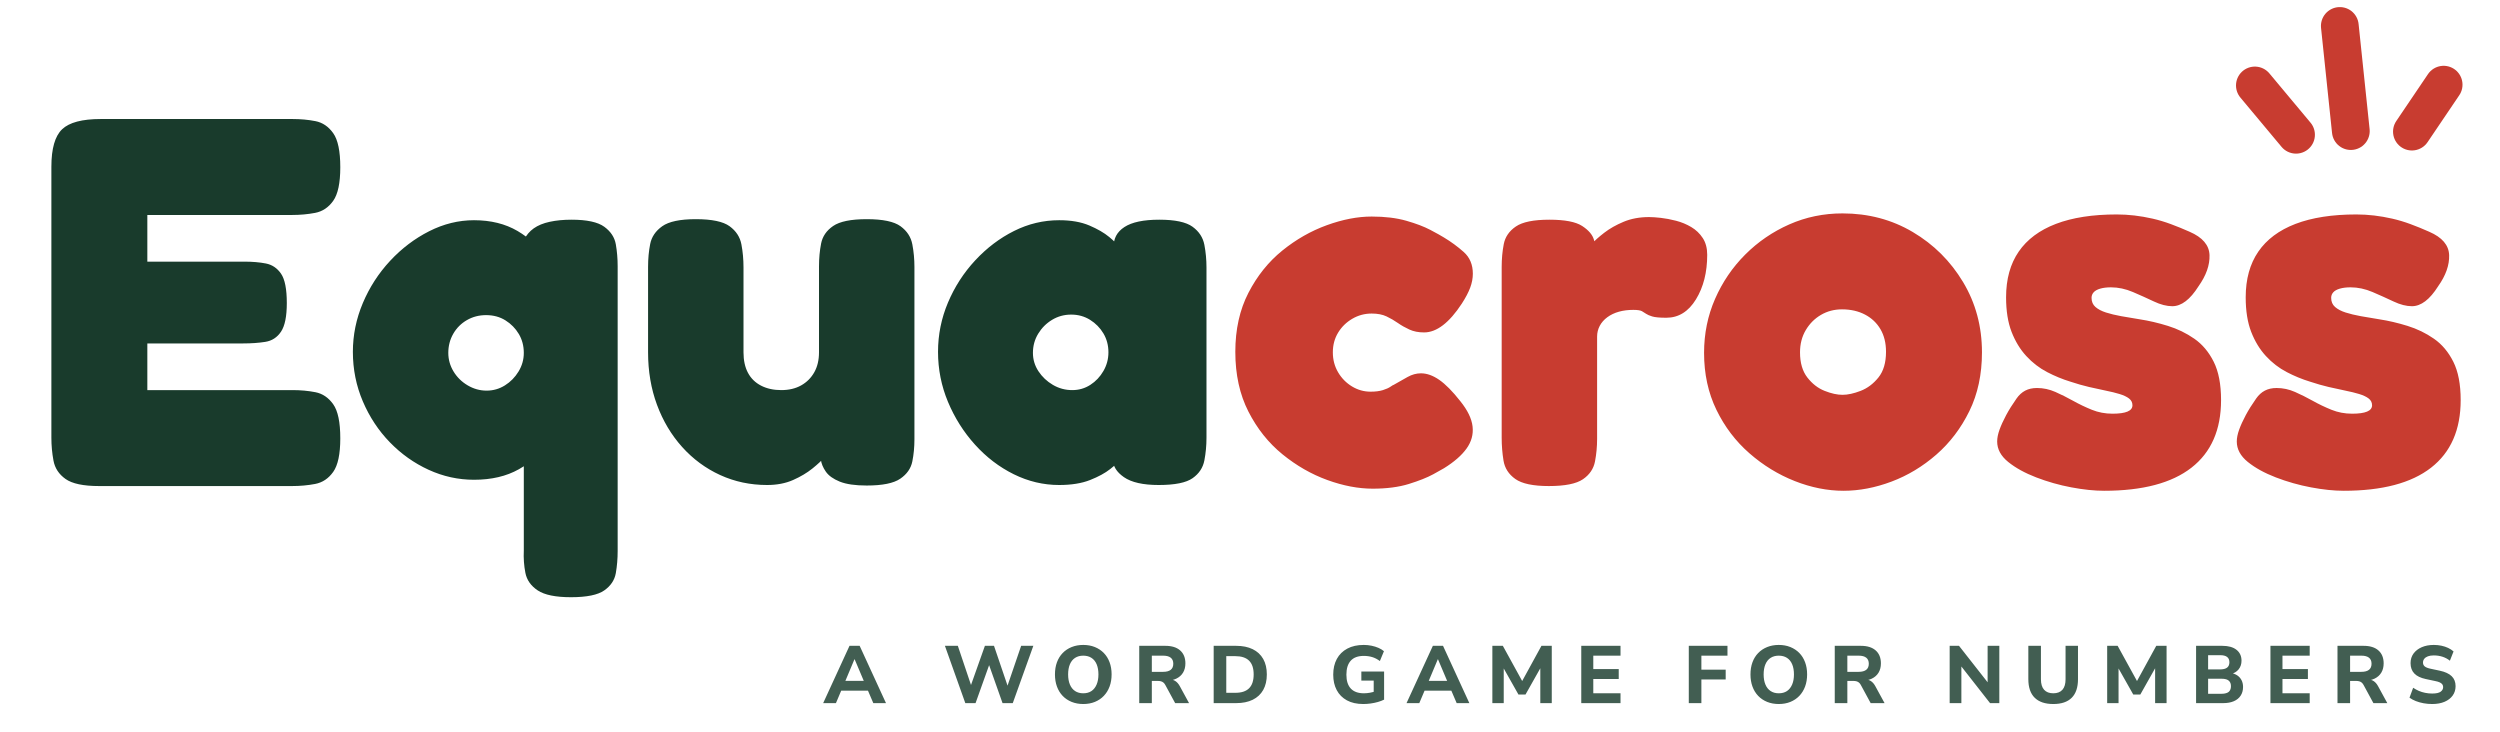
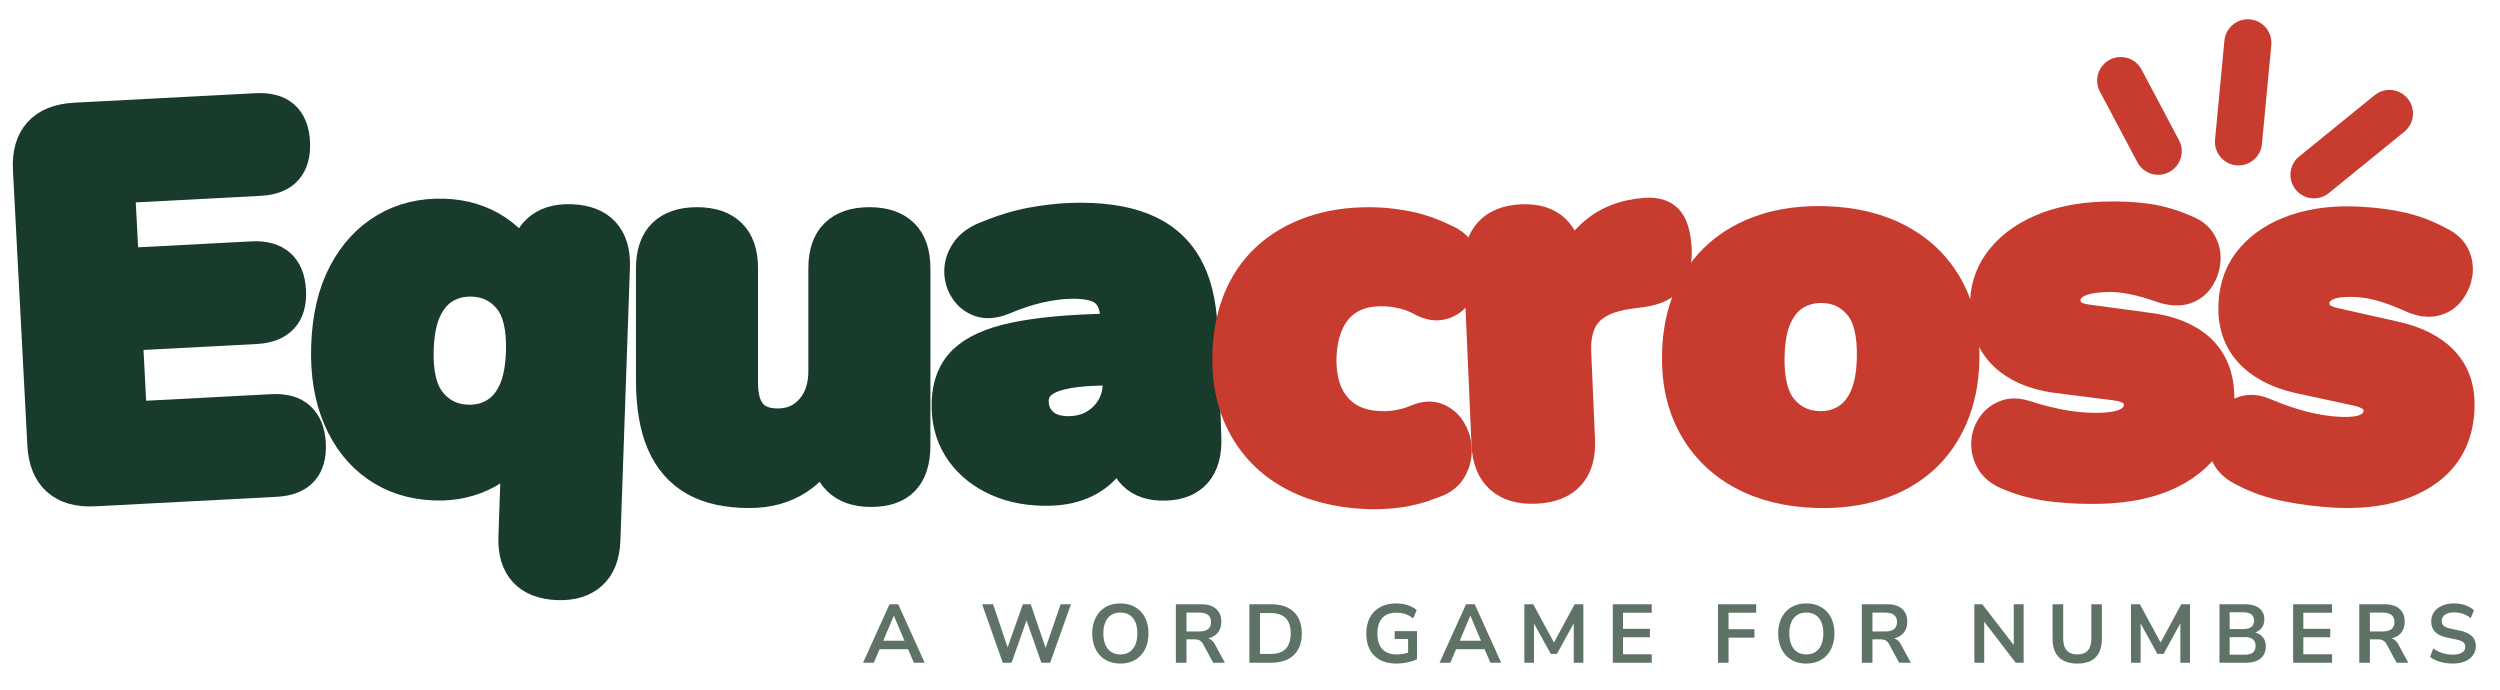
- <svg xmlns="http://www.w3.org/2000/svg" viewBox="-12.0 -183.6 953.6 279.0" role="img" aria-label="Equacross">
-   <path fill="#193B2C" d="M25.8 1.8Q16.8 1.8 13.0 -0.9Q9.2 -3.6 8.4 -7.9Q7.6 -12.2 7.6 -16.6V-120.0Q7.6 -130.4 11.7 -134.3Q15.8 -138.2 26.4 -138.2H99.6Q104.2 -138.2 108.3 -137.4Q112.4 -136.6 115.1 -132.8Q117.8 -129.0 117.8 -119.8Q117.8 -110.8 115.1 -107.0Q112.4 -103.2 108.2 -102.4Q104.0 -101.6 99.4 -101.6H44.2V-83.8H81.2Q85.8 -83.8 89.4 -83.1Q93.0 -82.4 95.2 -79.2Q97.4 -76.0 97.4 -68.0Q97.4 -60.4 95.2 -57.1Q93.0 -53.8 89.2 -53.2Q85.4 -52.6 80.8 -52.6H44.2V-34.8H99.6Q104.2 -34.8 108.3 -34.0Q112.4 -33.2 115.1 -29.4Q117.8 -25.6 117.8 -16.4Q117.8 -7.4 115.1 -3.6Q112.4 0.2 108.2 1.0Q104.0 1.8 99.4 1.8Z M168.8 -0.6Q159.8 -0.6 151.5 -4.4Q143.2 -8.2 136.7 -14.9Q130.2 -21.6 126.4 -30.5Q122.6 -39.4 122.6 -49.4Q122.6 -59.0 126.4 -68.0Q130.2 -77.0 136.8 -84.1Q143.4 -91.2 151.7 -95.4Q160.0 -99.6 168.8 -99.6Q178.4 -99.6 185.4 -95.5Q192.4 -91.4 197.0 -84.4Q201.6 -77.4 203.9 -68.4Q206.2 -59.4 206.4 -49.8Q206.6 -40.0 204.4 -31.2Q202.2 -22.4 197.6 -15.5Q193.0 -8.6 185.9 -4.6Q178.8 -0.6 168.8 -0.6ZM173.6 -34.6Q177.4 -34.6 180.6 -36.6Q183.8 -38.6 185.8 -41.9Q187.8 -45.2 187.8 -49.0Q187.8 -53.0 185.9 -56.2Q184.0 -59.4 180.8 -61.4Q177.6 -63.4 173.4 -63.4Q169.4 -63.4 166.1 -61.5Q162.8 -59.6 160.9 -56.3Q159.0 -53.0 159.0 -49.0Q159.0 -45.2 161.0 -41.9Q163.0 -38.6 166.4 -36.6Q169.8 -34.6 173.6 -34.6ZM205.8 44.2Q197.0 44.2 193.1 41.6Q189.2 39.0 188.4 34.9Q187.6 30.8 187.8 26.4V-92.0Q189.2 -94.8 191.6 -96.5Q194.0 -98.2 197.7 -99.0Q201.4 -99.8 206.0 -99.8Q214.8 -99.8 218.5 -97.1Q222.2 -94.4 222.9 -90.4Q223.6 -86.4 223.6 -82.0V26.6Q223.6 31.0 222.9 35.0Q222.2 39.0 218.5 41.6Q214.8 44.2 205.8 44.2Z M280.6 1.4Q271.0 1.4 262.7 -2.4Q254.4 -6.2 248.2 -13.1Q242 -20.0 238.6 -29.2Q235.2 -38.4 235.2 -49.2V-81.8Q235.2 -86.4 236.0 -90.5Q236.8 -94.6 240.6 -97.3Q244.4 -100.0 253.4 -100.0Q262.6 -100.0 266.3 -97.3Q270.0 -94.6 270.8 -90.4Q271.6 -86.2 271.6 -81.6V-49.2Q271.6 -44.6 273.3 -41.4Q275.0 -38.2 278.3 -36.5Q281.6 -34.8 286.0 -34.8Q290.4 -34.8 293.6 -36.6Q296.8 -38.4 298.6 -41.6Q300.4 -44.8 300.4 -49.2V-82.0Q300.4 -86.6 301.2 -90.7Q302.0 -94.8 305.8 -97.4Q309.6 -100.0 318.6 -100.0Q327.8 -100.0 331.5 -97.3Q335.2 -94.6 336.0 -90.4Q336.8 -86.2 336.8 -81.8V-16.0Q336.8 -11.6 336.0 -7.6Q335.2 -3.6 331.4 -1.0Q327.6 1.6 318.6 1.6Q312.0 1.6 308.3 0.1Q304.6 -1.4 303.0 -3.7Q301.4 -6.0 301.1 -8.3Q300.8 -10.6 300.8 -12.2L304.2 -11.2Q304.2 -11.2 302.6 -9.3Q301.0 -7.4 297.9 -4.9Q294.8 -2.4 290.5 -0.5Q286.2 1.4 280.6 1.4Z M430.0 1.4Q421.0 1.4 416.7 -1.6Q412.4 -4.6 412.6 -8.4H415.4Q414.4 -7.0 411.5 -4.7Q408.6 -2.4 403.8 -0.5Q399.0 1.4 392.0 1.4Q383.0 1.4 374.7 -2.7Q366.4 -6.8 359.9 -14Q353.4 -21.2 349.6 -30.3Q345.8 -39.4 345.8 -49.4Q345.8 -59.2 349.6 -68.2Q353.4 -77.2 360.0 -84.3Q366.6 -91.4 374.8 -95.5Q383.0 -99.6 392.0 -99.6Q398.8 -99.6 403.5 -97.6Q408.2 -95.6 411.1 -93.2Q414.0 -90.8 415.0 -89.2H412.8Q412.6 -94.2 416.9 -97.0Q421.2 -99.8 430.2 -99.8Q439.2 -99.8 442.9 -97.1Q446.6 -94.4 447.4 -90.2Q448.2 -86.0 448.2 -81.6V-16.6Q448.2 -12.2 447.4 -8.0Q446.6 -3.8 442.9 -1.2Q439.2 1.4 430.0 1.4ZM397.0 -34.8Q400.8 -34.8 403.9 -36.8Q407.0 -38.8 408.9 -42.1Q410.8 -45.4 410.8 -49.2Q410.8 -53.2 408.9 -56.4Q407.0 -59.6 403.8 -61.6Q400.6 -63.6 396.6 -63.6Q392.6 -63.6 389.3 -61.6Q386.0 -59.6 384.0 -56.3Q382.0 -53.0 382.0 -49.0Q382.0 -45.2 384.1 -42.0Q386.2 -38.8 389.6 -36.8Q393.0 -34.8 397.0 -34.8Z" />
-   <path fill="#C83C30" d="M511.6 2.8Q503.4 2.8 494.3 -0.5Q485.2 -3.8 477.2 -10.3Q469.2 -16.8 464.2 -26.6Q459.2 -36.4 459.2 -49.4Q459.2 -62.2 464.2 -71.9Q469.2 -81.6 477.1 -88.0Q485 -94.4 494.1 -97.7Q503.2 -101.0 511.2 -101.0Q518.8 -101.0 524.4 -99.4Q530.0 -97.8 533.6 -95.9Q537.2 -94.0 538.8 -93.0Q542.8 -90.6 546.3 -87.5Q549.8 -84.4 549.8 -79.2Q549.8 -76.6 548.8 -73.9Q547.8 -71.2 545.6 -67.8Q538.4 -56.8 531.2 -56.8Q528.0 -56.8 525.6 -57.9Q523.2 -59.0 521.2 -60.4Q519.2 -61.8 516.9 -62.9Q514.6 -64.0 511.2 -64.0Q507.2 -64.0 503.8 -62.0Q500.4 -60.0 498.4 -56.7Q496.4 -53.4 496.4 -49.2Q496.4 -45.0 498.4 -41.6Q500.4 -38.2 503.7 -36.2Q507 -34.2 510.8 -34.2Q513.6 -34.2 515.5 -34.8Q517.4 -35.4 518.4 -36.1Q519.4 -36.8 519.6 -36.8Q522.4 -38.4 524.9 -39.8Q527.4 -41.2 530.0 -41.2Q533.4 -41.2 537.0 -38.7Q540.6 -36.2 545.0 -30.6Q549.2 -25.4 549.7 -20.9Q550.2 -16.4 547.4 -12.5Q544.6 -8.6 538.8 -5.0Q538.2 -4.6 534.7 -2.7Q531.2 -0.8 525.4 1.0Q519.6 2.8 511.6 2.8Z M578.8 1.8Q569.8 1.8 566.0 -0.9Q562.2 -3.6 561.5 -7.9Q560.8 -12.2 560.8 -16.6V-81.8Q560.8 -86.4 561.6 -90.5Q562.4 -94.6 566.2 -97.2Q570 -99.8 579 -99.8Q587.8 -99.8 591.5 -97.4Q595.2 -95.0 596.0 -92.1Q596.8 -89.2 596.8 -87.6L593.6 -88.8Q593.6 -88.8 595.2 -90.6Q596.8 -92.4 599.9 -94.8Q603 -97.2 607.3 -99.0Q611.6 -100.8 617 -100.8Q618.8 -100.8 621.5 -100.5Q624.2 -100.2 627.3 -99.4Q630.4 -98.6 633.1 -97.0Q635.8 -95.4 637.5 -92.8Q639.2 -90.2 639.2 -86.4Q639.2 -76.4 634.9 -69.4Q630.6 -62.4 623.6 -62.4Q619.8 -62.4 618.2 -62.9Q616.6 -63.4 615.9 -63.9Q615.2 -64.4 614.3 -64.9Q613.4 -65.4 611 -65.4Q608 -65.4 605.5 -64.7Q603 -64.0 601.1 -62.6Q599.2 -61.2 598.2 -59.3Q597.2 -57.4 597.2 -55.2V-16.2Q597.2 -11.8 596.4 -7.6Q595.6 -3.4 591.8 -0.8Q588 1.8 578.8 1.8Z M691.2 3.6Q682.0 3.6 672.6 -0.1Q663.2 -3.8 655.3 -10.7Q647.4 -17.6 642.7 -27.3Q638.0 -37.0 638.0 -49.0Q638.0 -60.0 642.2 -69.6Q646.4 -79.2 653.7 -86.5Q661.0 -93.8 670.5 -98.0Q680.0 -102.2 690.8 -102.2Q705.6 -102.2 717.6 -95.1Q729.6 -88.0 736.8 -76.0Q744.0 -64.0 744.0 -49.2Q744.0 -36.6 739.2 -26.8Q734.4 -17.0 726.6 -10.2Q718.8 -3.4 709.5 0.1Q700.2 3.6 691.2 3.6ZM690.8 -33.0Q693.8 -33.0 697.7 -34.5Q701.6 -36.0 704.5 -39.6Q707.4 -43.2 707.4 -49.4Q707.4 -54.4 705.3 -58.0Q703.2 -61.6 699.4 -63.6Q695.6 -65.6 690.6 -65.6Q686.2 -65.6 682.6 -63.5Q679.0 -61.4 676.8 -57.7Q674.6 -54.0 674.6 -49.2Q674.6 -43.2 677.4 -39.6Q680.2 -36.0 684.0 -34.5Q687.8 -33.0 690.8 -33.0Z M790.6 3.6Q785 3.6 778.1 2.3Q771.2 1.0 764.7 -1.5Q758.2 -4.0 754.0 -7.4Q749.8 -10.8 749.8 -15.2Q749.8 -17.2 750.7 -19.7Q751.6 -22.2 753.2 -25.2Q754.8 -28.2 757.2 -31.6Q758.6 -33.6 760.5 -34.6Q762.4 -35.6 765 -35.6Q768.6 -35.6 772.0 -34.1Q775.4 -32.6 778.8 -30.7Q782.2 -28.8 785.9 -27.3Q789.6 -25.8 793.8 -25.8Q797.6 -25.8 799.5 -26.6Q801.4 -27.4 801.4 -29.0Q801.4 -30.6 800.1 -31.6Q798.8 -32.6 796.5 -33.3Q794.2 -34.0 791.2 -34.6Q788.2 -35.2 784.8 -36.0Q781.4 -36.8 777.8 -38.0Q773.2 -39.4 768.8 -41.7Q764.4 -44.0 760.9 -47.8Q757.4 -51.6 755.3 -57.0Q753.2 -62.4 753.2 -70.2Q753.2 -80.6 758.0 -87.6Q762.8 -94.6 772.2 -98.2Q781.6 -101.8 795.4 -101.8Q798.8 -101.8 802.2 -101.4Q805.6 -101.0 809.1 -100.2Q812.6 -99.4 816.1 -98.1Q819.6 -96.8 823.2 -95.2Q830.6 -92.0 830.8 -86.3Q831 -80.6 826.6 -74.4Q824.2 -70.6 821.7 -68.7Q819.2 -66.8 816.6 -66.8Q813.4 -66.8 809.6 -68.6Q805.8 -70.4 801.6 -72.2Q797.4 -74.0 793.2 -74.0Q790.8 -74.0 789.1 -73.5Q787.4 -73.0 786.6 -72.1Q785.8 -71.2 785.8 -70.0Q785.8 -67.8 787.3 -66.5Q788.8 -65.2 791.3 -64.4Q793.8 -63.6 797.1 -63.0Q800.4 -62.4 804.2 -61.8Q809.4 -61.0 814.9 -59.3Q820.4 -57.6 825 -54.4Q829.6 -51.2 832.4 -45.6Q835.2 -40.0 835.2 -31.0Q835.2 -14.0 823.9 -5.2Q812.6 3.6 790.6 3.6Z M882.0 3.6Q876.4 3.6 869.5 2.3Q862.6 1.0 856.1 -1.5Q849.6 -4.0 845.4 -7.4Q841.2 -10.8 841.2 -15.2Q841.2 -17.2 842.1 -19.7Q843.0 -22.2 844.6 -25.2Q846.2 -28.2 848.6 -31.6Q850.0 -33.6 851.9 -34.6Q853.8 -35.6 856.4 -35.6Q860.0 -35.6 863.4 -34.1Q866.8 -32.6 870.2 -30.7Q873.6 -28.8 877.3 -27.3Q881.0 -25.8 885.2 -25.8Q889.0 -25.8 890.9 -26.6Q892.8 -27.4 892.8 -29.0Q892.8 -30.6 891.5 -31.6Q890.2 -32.6 887.9 -33.3Q885.6 -34.0 882.6 -34.6Q879.6 -35.2 876.2 -36.0Q872.8 -36.8 869.2 -38.0Q864.6 -39.4 860.2 -41.7Q855.8 -44.0 852.3 -47.8Q848.8 -51.6 846.7 -57.0Q844.6 -62.4 844.6 -70.2Q844.6 -80.6 849.4 -87.6Q854.2 -94.6 863.6 -98.2Q873.0 -101.8 886.8 -101.8Q890.2 -101.8 893.6 -101.4Q897.0 -101.0 900.5 -100.2Q904.0 -99.4 907.5 -98.1Q911.0 -96.8 914.6 -95.2Q922.0 -92.0 922.2 -86.3Q922.4 -80.6 918.0 -74.4Q915.6 -70.6 913.1 -68.7Q910.6 -66.8 908.0 -66.8Q904.8 -66.8 901.0 -68.6Q897.2 -70.4 893.0 -72.2Q888.8 -74.0 884.6 -74.0Q882.2 -74.0 880.5 -73.5Q878.8 -73.0 878.0 -72.1Q877.2 -71.2 877.2 -70.0Q877.2 -67.8 878.7 -66.5Q880.2 -65.2 882.7 -64.4Q885.2 -63.6 888.5 -63.0Q891.8 -62.4 895.6 -61.8Q900.8 -61.0 906.3 -59.3Q911.8 -57.6 916.4 -54.4Q921.0 -51.2 923.8 -45.6Q926.6 -40.0 926.6 -31.0Q926.6 -14.0 915.3 -5.2Q904.0 3.6 882.0 3.6Z" />
-   <g stroke="#C83C30" stroke-width="14.4" stroke-linecap="round" fill="none">
-     <line x1="863.8" y1="-132.2" x2="848.1" y2="-151.0" />
-     <line x1="884.7" y1="-133.6" x2="880.5" y2="-173.7" />
-     <line x1="908.0" y1="-133.4" x2="920.1" y2="-151.3" />
+ <svg xmlns="http://www.w3.org/2000/svg" viewBox="-0.2 -182.6 934.0 257.5" role="img" aria-label="Equacross">
+   <path d="M32.0 0.0Q22.6 0.0 17.7 -4.9Q12.8 -9.8 12.8 -19.0V-122.0Q12.8 -131.2 17.7 -136.1Q22.6 -141.0 32.0 -141.0H99.8Q107.0 -141.0 110.6 -137.4Q114.2 -133.8 114.2 -127.0Q114.2 -120.0 110.6 -116.3Q107.0 -112.6 99.8 -112.6H48.0V-85.8H95.4Q102.4 -85.8 106.1 -82.2Q109.8 -78.6 109.8 -71.6Q109.8 -64.6 106.1 -61Q102.4 -57.4 95.4 -57.4H48.0V-28.4H99.8Q107.0 -28.4 110.6 -24.7Q114.2 -21.0 114.2 -14.2Q114.2 -7.2 110.6 -3.6Q107.0 0.0 99.8 0.0Z" fill="#193B2C" stroke="#193B2C" stroke-width="10.0" stroke-linejoin="round" transform="translate(0 -0.0) rotate(-3 63.5 -60.0)" />
+   <path d="M211.6 37.8Q203.0 37.8 198.4 33.2Q193.8 28.6 193.8 19.8V-16.6H196.0Q193.0 -8.2 184.2 -3Q175.4 2.2 164.4 2.2Q151.8 2.2 142.1 -4.0Q132.4 -10.2 126.9 -21.8Q121.4 -33.4 121.4 -49.2Q121.4 -65.4 126.9 -76.8Q132.4 -88.2 142.1 -94.4Q151.8 -100.6 164.4 -100.6Q175.8 -100.6 184.7 -95.1Q193.6 -89.6 196.4 -80.6L194.2 -70.8V-82.4Q194.2 -91.0 198.8 -95.6Q203.4 -100.2 211.8 -100.2Q220.4 -100.2 224.9 -95.6Q229.4 -91.0 229.4 -82.4V19.8Q229.4 28.6 224.7 33.2Q220.0 37.8 211.6 37.8ZM175.8 -24.0Q181.2 -24.0 185.4 -26.7Q189.6 -29.4 191.9 -34.9Q194.2 -40.4 194.2 -49.2Q194.2 -62.6 189.0 -68.5Q183.8 -74.4 175.8 -74.4Q170.4 -74.4 166.2 -71.8Q162.0 -69.2 159.6 -63.7Q157.2 -58.2 157.2 -49.2Q157.2 -36.0 162.4 -30.0Q167.6 -24.0 175.8 -24.0Z" fill="#193B2C" stroke="#193B2C" stroke-width="10.0" stroke-linejoin="round" transform="translate(0 -2.4) rotate(2 175.4 -60.0)" />
+   <path d="M279.8 2.2Q267.0 2.2 258.8 -2.5Q250.6 -7.2 246.5 -16.6Q242.4 -26.0 242.4 -40.4V-82.4Q242.4 -91.2 247 -95.7Q251.6 -100.2 260.2 -100.2Q268.8 -100.2 273.4 -95.7Q278.0 -91.2 278.0 -82.4V-39.4Q278.0 -32.2 281.0 -28.6Q284.0 -25.0 290.4 -25.0Q297.6 -25.0 302.2 -30.2Q306.8 -35.4 306.8 -44.0V-82.4Q306.8 -91.2 311.4 -95.7Q316.0 -100.2 324.6 -100.2Q333.2 -100.2 337.8 -95.7Q342.4 -91.2 342.4 -82.4V-16.2Q342.4 1.8 325.2 1.8Q316.8 1.8 312.2 -2.8Q307.6 -7.4 307.6 -16.2V-27.8L310.8 -18.0Q306.4 -8.2 298.5 -3Q290.6 2.2 279.8 2.2Z" fill="#193B2C" stroke="#193B2C" stroke-width="10.0" stroke-linejoin="round" transform="translate(0 -0.0) rotate(0 292.4 -60.0)" />
+   <path d="M390.4 2.2Q379.0 2.2 370.3 -2.0Q361.6 -6.2 356.7 -13.5Q351.8 -20.8 351.8 -30.2Q351.8 -41.0 357.4 -47.2Q363.0 -53.4 375.4 -56.1Q387.8 -58.8 408.4 -58.8H419.4V-42.0H408.4Q400.6 -42.0 395.5 -40.9Q390.4 -39.8 388.0 -37.5Q385.6 -35.2 385.6 -31.6Q385.6 -27.0 388.9 -24.0Q392.2 -21.0 398.4 -21.0Q403.4 -21.0 407.3 -23.2Q411.2 -25.4 413.6 -29.3Q416.0 -33.2 416.0 -38.4V-61.6Q416.0 -68.8 412.3 -71.8Q408.6 -74.8 399.6 -74.8Q394.8 -74.8 388.8 -73.7Q382.8 -72.6 375.4 -69.8Q370.0 -67.8 366.2 -69.2Q362.4 -70.6 360.3 -74.0Q358.2 -77.4 358.3 -81.4Q358.4 -85.4 360.9 -89.0Q363.4 -92.6 368.6 -94.6Q378.2 -98.2 386.3 -99.4Q394.4 -100.6 401.2 -100.6Q417.6 -100.6 428.3 -95.9Q439.0 -91.2 444.3 -81.5Q449.6 -71.8 449.6 -56.6V-16.2Q449.6 -7.4 445.4 -2.8Q441.2 1.8 433.2 1.8Q425.0 1.8 420.7 -2.8Q416.4 -7.4 416.4 -16.2V-21.4L417.6 -18.6Q416.6 -12.2 413.0 -7.6Q409.4 -3.0 403.6 -0.4Q397.8 2.2 390.4 2.2Z" fill="#193B2C" stroke="#193B2C" stroke-width="10.0" stroke-linejoin="round" transform="translate(0 -1.2) rotate(-2 400.7 -60.0)" />
+   <path d="M513.0 2.2Q496.4 2.2 484.1 -4.0Q471.8 -10.2 465.0 -21.9Q458.2 -33.6 458.2 -49.4Q458.2 -61.4 462.0 -70.9Q465.8 -80.4 473.1 -87.0Q480.4 -93.6 490.5 -97.1Q500.6 -100.6 513.0 -100.6Q518.8 -100.6 525.2 -99.5Q531.6 -98.4 538.4 -95.4Q543.2 -93.6 545.1 -89.9Q547.0 -86.2 546.7 -82.0Q546.4 -77.8 544.3 -74.4Q542.2 -71.0 538.5 -69.8Q534.8 -68.6 530.2 -70.8Q527.0 -72.4 523.5 -73.1Q520.0 -73.8 516.8 -73.8Q511.4 -73.8 507.3 -72.2Q503.2 -70.6 500.4 -67.5Q497.6 -64.4 496.1 -59.8Q494.6 -55.2 494.6 -49.4Q494.6 -37.8 500.4 -31.2Q506.2 -24.6 516.8 -24.6Q520.0 -24.6 523.4 -25.3Q526.8 -26.0 530.2 -27.6Q534.8 -29.8 538.4 -28.5Q542.0 -27.2 544.2 -23.8Q546.4 -20.4 546.6 -16.3Q546.8 -12.2 544.8 -8.5Q542.8 -4.8 538.0 -3.0Q531.4 0.0 525.1 1.1Q518.8 2.2 513.0 2.2Z" fill="#C83C30" stroke="#C83C30" stroke-width="10.0" stroke-linejoin="round" transform="translate(0 -0.0) rotate(2.5 502.5 -60.0)" />
+   <path d="M570.8 1.8Q562.0 1.8 557.3 -2.8Q552.6 -7.4 552.6 -16.2V-82.4Q552.6 -91.0 557.1 -95.6Q561.6 -100.2 570.0 -100.2Q578.4 -100.2 582.8 -95.6Q587.2 -91.0 587.2 -82.4V-74.2H585.2Q587.2 -86.2 595.5 -93.2Q603.8 -100.2 616.2 -100.6Q622.0 -100.8 624.9 -97.7Q627.8 -94.6 628.0 -86.2Q628.0 -79.0 625.0 -74.8Q622.0 -70.6 613.6 -69.8L609.0 -69.4Q598.4 -68.4 593.6 -63.5Q588.8 -58.6 588.8 -49.0V-16.2Q588.8 -7.4 584.2 -2.8Q579.6 1.8 570.8 1.8Z" fill="#C83C30" stroke="#C83C30" stroke-width="10.0" stroke-linejoin="round" transform="translate(0 -2.0) rotate(-2.5 590.3 -60.0)" />
+   <path d="M680.4 2.2Q664.0 2.2 651.8 -4.0Q639.6 -10.2 632.8 -21.8Q626.0 -33.4 626.0 -49.2Q626.0 -61.2 629.8 -70.7Q633.6 -80.2 640.8 -86.9Q648.0 -93.6 658.0 -97.1Q668.0 -100.6 680.4 -100.6Q696.8 -100.6 709.0 -94.4Q721.2 -88.2 727.9 -76.7Q734.6 -65.2 734.6 -49.2Q734.6 -37.4 730.8 -27.8Q727.0 -18.2 719.9 -11.5Q712.8 -4.8 702.7 -1.3Q692.6 2.2 680.4 2.2ZM680.4 -24.0Q685.8 -24.0 690.0 -26.7Q694.2 -29.4 696.5 -34.9Q698.8 -40.4 698.8 -49.2Q698.8 -62.6 693.6 -68.5Q688.4 -74.4 680.4 -74.4Q675.0 -74.4 670.8 -71.8Q666.6 -69.2 664.2 -63.7Q661.8 -58.2 661.8 -49.2Q661.8 -36.0 667.0 -30.0Q672.2 -24.0 680.4 -24.0Z" fill="#C83C30" stroke="#C83C30" stroke-width="10.0" stroke-linejoin="round" transform="translate(0 -0.0) rotate(1.5 680.3 -60.0)" />
+   <path d="M783.2 2.2Q774.4 2.2 765.3 0.9Q756.2 -0.4 748.8 -3.8Q743.8 -5.8 741.7 -9.2Q739.6 -12.6 739.7 -16.4Q739.8 -20.2 741.9 -23.3Q744.0 -26.4 747.5 -27.7Q751.0 -29.0 755.4 -27.4Q763.8 -24.4 770.5 -23.1Q777.2 -21.8 783.4 -21.8Q790.8 -21.8 794.0 -23.9Q797.2 -26.0 797.2 -29.4Q797.2 -32.4 795.1 -34.0Q793.0 -35.6 789.2 -36.2L767.0 -39.8Q754.6 -42.0 747.8 -48.9Q741.0 -55.8 741.0 -67.0Q741.0 -77.4 746.9 -84.9Q752.8 -92.4 763.1 -96.5Q773.4 -100.6 786.8 -100.6Q795.8 -100.6 803.2 -99.3Q810.6 -98.0 817.6 -94.6Q822.0 -92.8 823.8 -89.4Q825.6 -86.0 825.2 -82.3Q824.8 -78.6 822.7 -75.5Q820.6 -72.4 817.0 -71.3Q813.4 -70.2 808.6 -71.8Q802.0 -74.4 796.9 -75.6Q791.8 -76.8 787.4 -76.8Q779.2 -76.8 775.8 -74.6Q772.4 -72.4 772.4 -69.0Q772.4 -66.4 774.2 -64.7Q776.0 -63.0 779.8 -62.4L802.0 -58.6Q814.8 -56.6 821.7 -49.9Q828.6 -43.2 828.6 -31.8Q828.6 -15.6 816.2 -6.7Q803.8 2.2 783.2 2.2Z" fill="#C83C30" stroke="#C83C30" stroke-width="10.0" stroke-linejoin="round" transform="translate(0 -1.6) rotate(-2 784.1 -60.0)" />
+   <path d="M875.4 2.2Q866.6 2.2 857.5 0.9Q848.4 -0.4 841 -3.8Q836 -5.8 833.9 -9.2Q831.8 -12.6 831.9 -16.4Q832 -20.2 834.1 -23.3Q836.2 -26.4 839.7 -27.7Q843.2 -29.0 847.6 -27.4Q856 -24.4 862.7 -23.1Q869.4 -21.8 875.6 -21.8Q883 -21.8 886.2 -23.9Q889.4 -26.0 889.4 -29.4Q889.4 -32.4 887.3 -34.0Q885.2 -35.6 881.4 -36.2L859.2 -39.8Q846.8 -42.0 840.0 -48.9Q833.2 -55.8 833.2 -67.0Q833.2 -77.4 839.1 -84.9Q845 -92.4 855.3 -96.5Q865.6 -100.6 879 -100.6Q888 -100.6 895.4 -99.3Q902.8 -98.0 909.8 -94.6Q914.2 -92.8 916.0 -89.4Q917.8 -86.0 917.4 -82.3Q917 -78.6 914.9 -75.5Q912.8 -72.4 909.2 -71.3Q905.6 -70.2 900.8 -71.8Q894.2 -74.4 889.1 -75.6Q884 -76.8 879.6 -76.8Q871.4 -76.8 868.0 -74.6Q864.6 -72.4 864.6 -69.0Q864.6 -66.4 866.4 -64.7Q868.2 -63.0 872 -62.4L894.2 -58.6Q907 -56.6 913.9 -49.9Q920.8 -43.2 920.8 -31.8Q920.8 -15.6 908.4 -6.7Q896 2.2 875.4 2.2Z" fill="#C83C30" stroke="#C83C30" stroke-width="10.0" stroke-linejoin="round" transform="translate(0 -0.0) rotate(3 876.3 -60.0)" />
+   <g stroke="#C83C30" stroke-width="17.6" stroke-linecap="round" fill="none">
+     <line x1="806.1" y1="-126.1" x2="792.1" y2="-152.5" />
+     <line x1="836.1" y1="-129.6" x2="839.6" y2="-166.6" />
+     <line x1="864.3" y1="-117.3" x2="892.5" y2="-140.2" />
  </g>
-   <path fill="#193B2C" fill-opacity="0.82" transform="translate(302.3,84.6)" d="M-0.31 0.0 9.734 -21.855H13.609L23.653 0.0H18.817L16.213 -6.076L18.135 -4.743H5.208L7.13 -6.076L4.557 0.0ZM11.625 -16.74 7.657 -7.285 6.82 -8.494H16.523L15.686 -7.285L11.687 -16.74Z  M53.909 0.0 46.128 -21.855H51.057L56.73 -4.991H55.397L61.38 -21.855H64.852L70.587 -4.991H69.44L75.206 -21.855H79.856L72.013 0.0H68.107L62.62 -15.531H63.364L57.815 0.0Z M98.89 0.341Q96.472 0.341 94.472 -0.465Q92.473 -1.271 91.047 -2.759Q89.621 -4.247 88.861 -6.324Q88.102 -8.401 88.102 -10.943Q88.102 -13.516 88.861 -15.578Q89.621 -17.639 91.047 -19.111Q92.473 -20.584 94.472 -21.39Q96.472 -22.196 98.89 -22.196Q101.339 -22.196 103.323 -21.39Q105.307 -20.584 106.733 -19.127Q108.159 -17.67 108.934 -15.593Q109.709 -13.516 109.709 -10.974Q109.709 -8.401 108.934 -6.324Q108.159 -4.247 106.733 -2.759Q105.307 -1.271 103.323 -0.465Q101.339 0.341 98.89 0.341ZM98.89 -3.751Q100.75 -3.751 102.021 -4.603Q103.292 -5.456 103.989 -7.083Q104.687 -8.711 104.687 -10.943Q104.687 -13.206 104.005 -14.818Q103.323 -16.43 102.021 -17.267Q100.719 -18.104 98.89 -18.104Q97.092 -18.104 95.79 -17.267Q94.488 -16.43 93.806 -14.818Q93.124 -13.206 93.124 -10.943Q93.124 -8.711 93.806 -7.083Q94.488 -5.456 95.79 -4.603Q97.092 -3.751 98.89 -3.751Z M120.249 0.0V-21.855H130.231Q133.889 -21.855 135.873 -20.088Q137.857 -18.321 137.857 -15.159Q137.857 -13.113 136.958 -11.625Q136.059 -10.137 134.37 -9.331Q132.68 -8.525 130.231 -8.525L130.479 -9.052H131.75Q133.052 -9.052 134.029 -8.416Q135.005 -7.781 135.718 -6.479L139.252 0.0H133.951L130.169 -6.975Q129.859 -7.533 129.456 -7.858Q129.053 -8.184 128.541 -8.323Q128.03 -8.463 127.41 -8.463H125.054V0.0ZM125.054 -11.935H129.363Q131.285 -11.935 132.262 -12.71Q133.238 -13.485 133.238 -15.035Q133.238 -16.554 132.262 -17.329Q131.285 -18.104 129.363 -18.104H125.054Z M148.645 0.0V-21.855H157.201Q160.921 -21.855 163.541 -20.569Q166.16 -19.282 167.539 -16.849Q168.919 -14.415 168.919 -10.943Q168.919 -7.471 167.539 -5.022Q166.16 -2.573 163.541 -1.286Q160.921 0.0 157.201 0.0ZM153.45 -3.937H156.922Q160.425 -3.937 162.161 -5.673Q163.897 -7.409 163.897 -10.943Q163.897 -14.477 162.145 -16.197Q160.394 -17.918 156.922 -17.918H153.45Z  M205.716 0.341Q202.027 0.341 199.469 -1.054Q196.912 -2.449 195.579 -4.96Q194.246 -7.471 194.246 -10.85Q194.246 -14.322 195.625 -16.864Q197.005 -19.406 199.625 -20.801Q202.244 -22.196 205.871 -22.196Q207.421 -22.196 208.847 -21.901Q210.273 -21.607 211.498 -21.08Q212.722 -20.553 213.59 -19.809L212.04 -16.058Q210.614 -17.112 209.126 -17.561Q207.638 -18.011 205.902 -18.011Q202.585 -18.011 200.927 -16.182Q199.268 -14.353 199.268 -10.85Q199.268 -7.347 200.957 -5.549Q202.647 -3.751 205.964 -3.751Q207.08 -3.751 208.258 -3.968Q209.436 -4.185 210.583 -4.588L209.684 -2.635V-8.587H204.972V-12.059H213.652V-1.333Q212.598 -0.806 211.281 -0.434Q209.963 -0.062 208.537 0.139Q207.111 0.341 205.716 0.341Z M222.208 0.0 232.252 -21.855H236.127L246.171 0.0H241.335L238.731 -6.076L240.653 -4.743H227.726L229.648 -6.076L227.075 0.0ZM234.143 -16.74 230.175 -7.285 229.338 -8.494H239.041L238.204 -7.285L234.205 -16.74Z M254.944 0.0V-21.855H258.943L266.848 -7.471H265.794L273.668 -21.855H277.605V0.0H273.234V-14.508H273.916L267.592 -3.286H264.895L258.54 -14.539H259.284V0.0Z M288.858 0.0V-21.855H303.831V-18.104H293.446V-12.989H303.149V-9.207H293.446V-3.751H303.831V0.0Z  M329.871 0.0V-21.855H344.627V-18.104H334.676V-12.772H343.945V-9.021H334.676V0.0Z M364.188 0.341Q361.77 0.341 359.771 -0.465Q357.771 -1.271 356.345 -2.759Q354.919 -4.247 354.16 -6.324Q353.4 -8.401 353.4 -10.943Q353.4 -13.516 354.16 -15.578Q354.919 -17.639 356.345 -19.111Q357.771 -20.584 359.771 -21.39Q361.77 -22.196 364.188 -22.196Q366.637 -22.196 368.621 -21.39Q370.605 -20.584 372.031 -19.127Q373.457 -17.67 374.232 -15.593Q375.007 -13.516 375.007 -10.974Q375.007 -8.401 374.232 -6.324Q373.457 -4.247 372.031 -2.759Q370.605 -1.271 368.621 -0.465Q366.637 0.341 364.188 0.341ZM364.188 -3.751Q366.048 -3.751 367.319 -4.603Q368.59 -5.456 369.288 -7.083Q369.985 -8.711 369.985 -10.943Q369.985 -13.206 369.303 -14.818Q368.621 -16.43 367.319 -17.267Q366.017 -18.104 364.188 -18.104Q362.39 -18.104 361.088 -17.267Q359.786 -16.43 359.104 -14.818Q358.422 -13.206 358.422 -10.943Q358.422 -8.711 359.104 -7.083Q359.786 -5.456 361.088 -4.603Q362.39 -3.751 364.188 -3.751Z M385.547 0.0V-21.855H395.529Q399.187 -21.855 401.171 -20.088Q403.155 -18.321 403.155 -15.159Q403.155 -13.113 402.256 -11.625Q401.357 -10.137 399.668 -9.331Q397.978 -8.525 395.529 -8.525L395.777 -9.052H397.048Q398.35 -9.052 399.327 -8.416Q400.303 -7.781 401.016 -6.479L404.55 0.0H399.249L395.467 -6.975Q395.157 -7.533 394.754 -7.858Q394.351 -8.184 393.839 -8.323Q393.328 -8.463 392.708 -8.463H390.352V0.0ZM390.352 -11.935H394.661Q396.583 -11.935 397.56 -12.71Q398.536 -13.485 398.536 -15.035Q398.536 -16.554 397.56 -17.329Q396.583 -18.104 394.661 -18.104H390.352Z  M429.381 0.0V-21.855H432.946L444.695 -6.882H443.858V-21.855H448.322V0.0H444.788L433.039 -15.004H433.845V0.0Z M468.906 0.341Q464.256 0.341 461.822 -2.046Q459.389 -4.433 459.389 -9.145V-21.855H464.194V-9.114Q464.194 -6.448 465.403 -5.099Q466.612 -3.751 468.906 -3.751Q471.2 -3.751 472.394 -5.099Q473.587 -6.448 473.587 -9.114V-21.855H478.33V-9.145Q478.33 -4.433 475.943 -2.046Q473.556 0.341 468.906 0.341Z M489.459 0.0V-21.855H493.458L501.363 -7.471H500.309L508.183 -21.855H512.12V0.0H507.749V-14.508H508.431L502.107 -3.286H499.41L493.055 -14.539H493.799V0.0Z M523.373 0.0V-21.855H533.386Q536.889 -21.855 538.795 -20.336Q540.702 -18.817 540.702 -16.182Q540.702 -14.229 539.586 -12.865Q538.47 -11.501 536.517 -11.036V-11.532Q538.036 -11.284 539.09 -10.571Q540.144 -9.858 540.717 -8.742Q541.291 -7.626 541.291 -6.169Q541.291 -4.247 540.377 -2.852Q539.462 -1.457 537.773 -0.729Q536.083 0.0 533.727 0.0ZM527.961 -3.565H533.076Q533.82 -3.565 534.409 -3.689Q534.998 -3.813 535.417 -4.03Q535.835 -4.247 536.114 -4.604Q536.393 -4.96 536.533 -5.425Q536.672 -5.89 536.672 -6.448Q536.672 -7.037 536.533 -7.486Q536.393 -7.936 536.114 -8.277Q535.835 -8.618 535.417 -8.851Q534.998 -9.083 534.409 -9.192Q533.82 -9.3 533.076 -9.3H527.961ZM527.961 -12.865H532.549Q534.347 -12.865 535.215 -13.547Q536.083 -14.229 536.083 -15.593Q536.083 -16.926 535.215 -17.608Q534.347 -18.29 532.549 -18.29H527.961Z M551.738 0.0V-21.855H566.711V-18.104H556.326V-12.989H566.029V-9.207H556.326V-3.751H566.711V0.0Z M577.313 0.0V-21.855H587.295Q590.953 -21.855 592.937 -20.088Q594.921 -18.321 594.921 -15.159Q594.921 -13.113 594.022 -11.625Q593.123 -10.137 591.433 -9.331Q589.744 -8.525 587.295 -8.525L587.543 -9.052H588.814Q590.116 -9.052 591.092 -8.416Q592.069 -7.781 592.782 -6.479L596.316 0.0H591.015L587.233 -6.975Q586.923 -7.533 586.52 -7.858Q586.117 -8.184 585.605 -8.323Q585.094 -8.463 584.474 -8.463H582.118V0.0ZM582.118 -11.935H586.427Q588.349 -11.935 589.325 -12.71Q590.302 -13.485 590.302 -15.035Q590.302 -16.554 589.325 -17.329Q588.349 -18.104 586.427 -18.104H582.118Z M613.428 0.341Q611.723 0.341 610.126 0.046Q608.53 -0.248 607.166 -0.79Q605.802 -1.333 604.779 -2.077L606.174 -5.859Q607.166 -5.177 608.313 -4.681Q609.46 -4.185 610.762 -3.921Q612.064 -3.658 613.428 -3.658Q615.691 -3.658 616.652 -4.356Q617.613 -5.053 617.613 -6.107Q617.613 -6.696 617.318 -7.13Q617.024 -7.564 616.357 -7.889Q615.691 -8.215 614.544 -8.432L611.041 -9.176Q608.065 -9.796 606.623 -11.299Q605.182 -12.803 605.182 -15.252Q605.182 -17.36 606.313 -18.91Q607.445 -20.46 609.444 -21.328Q611.444 -22.196 614.048 -22.196Q615.567 -22.196 616.962 -21.901Q618.357 -21.607 619.535 -21.049Q620.713 -20.491 621.581 -19.716L620.186 -16.182Q618.946 -17.174 617.396 -17.685Q615.846 -18.197 614.017 -18.197Q612.715 -18.197 611.8 -17.856Q610.886 -17.515 610.405 -16.895Q609.925 -16.275 609.925 -15.469Q609.925 -14.57 610.576 -14.012Q611.227 -13.454 612.839 -13.113L616.342 -12.369Q619.38 -11.718 620.868 -10.276Q622.356 -8.835 622.356 -6.479Q622.356 -4.433 621.255 -2.898Q620.155 -1.364 618.155 -0.511Q616.156 0.341 613.428 0.341Z" />
+   <path fill="#5E7366" transform="translate(322.2,65.0)" d="M0.031 0.0 9.92 -21.855H13.175L23.064 0.0H19.034L16.399 -6.138L18.073 -5.053H4.991L6.665 -6.138L4.061 0.0ZM11.501 -17.546 7.161 -7.223 6.355 -8.215H16.709L15.934 -7.223L11.563 -17.546Z  M52.235 0.0 44.516 -21.855H48.608L54.653 -3.937H53.413L59.737 -21.855H62.682L68.789 -3.937H67.704L73.842 -21.855H77.717L69.936 0.0H66.65L60.76 -16.802H61.473L55.521 0.0Z M96.162 0.31Q93.775 0.31 91.838 -0.48Q89.9 -1.271 88.52 -2.759Q87.141 -4.247 86.397 -6.324Q85.653 -8.401 85.653 -10.943Q85.653 -13.516 86.397 -15.578Q87.141 -17.639 88.52 -19.111Q89.9 -20.584 91.838 -21.374Q93.775 -22.165 96.162 -22.165Q98.549 -22.165 100.487 -21.374Q102.424 -20.584 103.803 -19.127Q105.183 -17.67 105.927 -15.608Q106.671 -13.547 106.671 -10.974Q106.671 -8.401 105.927 -6.324Q105.183 -4.247 103.803 -2.759Q102.424 -1.271 100.487 -0.48Q98.549 0.31 96.162 0.31ZM96.162 -3.1Q98.177 -3.1 99.587 -4.03Q100.998 -4.96 101.757 -6.727Q102.517 -8.494 102.517 -10.943Q102.517 -13.423 101.773 -15.174Q101.029 -16.926 99.603 -17.84Q98.177 -18.755 96.162 -18.755Q94.178 -18.755 92.752 -17.84Q91.326 -16.926 90.566 -15.174Q89.807 -13.423 89.807 -10.943Q89.807 -8.494 90.566 -6.727Q91.326 -4.96 92.752 -4.03Q94.178 -3.1 96.162 -3.1Z M116.901 0.0V-21.855H126.387Q129.983 -21.855 131.936 -20.135Q133.889 -18.414 133.889 -15.314Q133.889 -13.299 133.005 -11.842Q132.122 -10.385 130.448 -9.61Q128.774 -8.835 126.387 -8.835L126.666 -9.3H127.689Q128.96 -9.3 129.906 -8.68Q130.851 -8.06 131.564 -6.727L135.222 0.0H130.851L127.069 -6.975Q126.697 -7.657 126.232 -8.044Q125.767 -8.432 125.178 -8.587Q124.589 -8.742 123.814 -8.742H120.869V0.0ZM120.869 -11.687H125.705Q127.844 -11.687 128.945 -12.57Q130.045 -13.454 130.045 -15.221Q130.045 -16.957 128.945 -17.84Q127.844 -18.724 125.705 -18.724H120.869Z M144.367 0.0V-21.855H152.489Q156.147 -21.855 158.704 -20.584Q161.262 -19.313 162.611 -16.88Q163.959 -14.446 163.959 -10.943Q163.959 -7.44 162.611 -4.991Q161.262 -2.542 158.704 -1.271Q156.147 0.0 152.489 0.0ZM148.335 -3.286H152.241Q156.054 -3.286 157.929 -5.192Q159.805 -7.099 159.805 -10.943Q159.805 -14.787 157.914 -16.678Q156.023 -18.569 152.241 -18.569H148.335Z  M199.268 0.31Q195.641 0.31 193.145 -1.054Q190.65 -2.418 189.348 -4.929Q188.046 -7.44 188.046 -10.881Q188.046 -14.353 189.379 -16.88Q190.712 -19.406 193.223 -20.785Q195.734 -22.165 199.237 -22.165Q200.787 -22.165 202.197 -21.87Q203.608 -21.576 204.817 -21.018Q206.026 -20.46 206.894 -19.654L205.561 -16.554Q204.104 -17.701 202.585 -18.197Q201.066 -18.693 199.237 -18.693Q195.765 -18.693 193.982 -16.678Q192.2 -14.663 192.2 -10.881Q192.2 -7.068 194.029 -5.084Q195.858 -3.1 199.454 -3.1Q200.694 -3.1 201.965 -3.348Q203.236 -3.596 204.445 -4.03L203.67 -2.263V-8.866H198.648V-11.811H206.987V-1.302Q205.995 -0.806 204.708 -0.45Q203.422 -0.093 202.027 0.108Q200.632 0.31 199.268 0.31Z M215.419 0.0 225.308 -21.855H228.563L238.452 0.0H234.422L231.787 -6.138L233.461 -5.053H220.379L222.053 -6.138L219.449 0.0ZM226.889 -17.546 222.549 -7.223 221.743 -8.215H232.097L231.322 -7.223L226.951 -17.546Z M247.101 0.0V-21.855H250.418L258.664 -6.634H257.672L265.887 -21.855H269.142V0.0H265.546V-15.965H266.228L259.284 -3.317H256.959L249.953 -15.996H250.697V0.0Z M280.147 0.0V-21.855H294.686V-18.693H283.96V-12.679H294.004V-9.517H283.96V-3.162H294.686V0.0Z  M319.424 0.0V-21.855H333.715V-18.693H323.392V-12.524H333.064V-9.362H323.392V0.0Z M352.439 0.31Q350.052 0.31 348.114 -0.48Q346.177 -1.271 344.797 -2.759Q343.418 -4.247 342.674 -6.324Q341.93 -8.401 341.93 -10.943Q341.93 -13.516 342.674 -15.578Q343.418 -17.639 344.797 -19.111Q346.177 -20.584 348.114 -21.374Q350.052 -22.165 352.439 -22.165Q354.826 -22.165 356.763 -21.374Q358.701 -20.584 360.08 -19.127Q361.46 -17.67 362.204 -15.608Q362.948 -13.547 362.948 -10.974Q362.948 -8.401 362.204 -6.324Q361.46 -4.247 360.08 -2.759Q358.701 -1.271 356.763 -0.48Q354.826 0.31 352.439 0.31ZM352.439 -3.1Q354.454 -3.1 355.864 -4.03Q357.275 -4.96 358.034 -6.727Q358.794 -8.494 358.794 -10.943Q358.794 -13.423 358.05 -15.174Q357.306 -16.926 355.88 -17.84Q354.454 -18.755 352.439 -18.755Q350.455 -18.755 349.029 -17.84Q347.603 -16.926 346.843 -15.174Q346.084 -13.423 346.084 -10.943Q346.084 -8.494 346.843 -6.727Q347.603 -4.96 349.029 -4.03Q350.455 -3.1 352.439 -3.1Z M373.178 0.0V-21.855H382.664Q386.26 -21.855 388.213 -20.135Q390.166 -18.414 390.166 -15.314Q390.166 -13.299 389.283 -11.842Q388.399 -10.385 386.725 -9.61Q385.051 -8.835 382.664 -8.835L382.943 -9.3H383.966Q385.237 -9.3 386.183 -8.68Q387.128 -8.06 387.841 -6.727L391.499 0.0H387.128L383.346 -6.975Q382.974 -7.657 382.509 -8.044Q382.044 -8.432 381.455 -8.587Q380.866 -8.742 380.091 -8.742H377.146V0.0ZM377.146 -11.687H381.982Q384.121 -11.687 385.221 -12.57Q386.322 -13.454 386.322 -15.221Q386.322 -16.957 385.221 -17.84Q384.121 -18.724 381.982 -18.724H377.146Z  M415.214 0.0V-21.855H418.19L430.745 -5.549H429.939V-21.855H433.628V0.0H430.683L418.128 -16.337H418.903V0.0Z M453.685 0.31Q449.19 0.31 446.818 -2.03Q444.447 -4.371 444.447 -8.959V-21.855H448.415V-8.99Q448.415 -6.045 449.763 -4.572Q451.112 -3.1 453.685 -3.1Q456.258 -3.1 457.591 -4.572Q458.924 -6.045 458.924 -8.99V-21.855H462.861V-8.959Q462.861 -4.371 460.536 -2.03Q458.211 0.31 453.685 0.31Z M473.742 0.0V-21.855H477.059L485.305 -6.634H484.313L492.528 -21.855H495.783V0.0H492.187V-15.965H492.869L485.925 -3.317H483.6L476.594 -15.996H477.338V0.0Z M506.788 0.0V-21.855H516.336Q519.777 -21.855 521.668 -20.352Q523.559 -18.848 523.559 -16.182Q523.559 -14.198 522.412 -12.834Q521.265 -11.47 519.281 -11.005V-11.47Q520.8 -11.253 521.885 -10.54Q522.97 -9.827 523.543 -8.711Q524.117 -7.595 524.117 -6.107Q524.117 -4.185 523.234 -2.805Q522.35 -1.426 520.676 -0.713Q519.002 0.0 516.677 0.0ZM510.601 -3.007H516.181Q517.018 -3.007 517.685 -3.131Q518.351 -3.255 518.832 -3.518Q519.312 -3.782 519.638 -4.185Q519.963 -4.588 520.118 -5.115Q520.273 -5.642 520.273 -6.293Q520.273 -6.975 520.118 -7.502Q519.963 -8.029 519.638 -8.416Q519.312 -8.804 518.832 -9.067Q518.351 -9.331 517.685 -9.455Q517.018 -9.579 516.181 -9.579H510.601ZM510.601 -12.586H515.654Q517.7 -12.586 518.707 -13.377Q519.715 -14.167 519.715 -15.717Q519.715 -17.267 518.707 -18.057Q517.7 -18.848 515.654 -18.848H510.601Z M534.316 0.0V-21.855H548.855V-18.693H538.129V-12.679H548.173V-9.517H538.129V-3.162H548.855V0.0Z M559.023 0.0V-21.855H568.509Q572.105 -21.855 574.058 -20.135Q576.011 -18.414 576.011 -15.314Q576.011 -13.299 575.127 -11.842Q574.244 -10.385 572.57 -9.61Q570.896 -8.835 568.509 -8.835L568.788 -9.3H569.811Q571.082 -9.3 572.027 -8.68Q572.973 -8.06 573.686 -6.727L577.344 0.0H572.973L569.191 -6.975Q568.819 -7.657 568.354 -8.044Q567.889 -8.432 567.3 -8.587Q566.711 -8.742 565.936 -8.742H562.991V0.0ZM562.991 -11.687H567.827Q569.966 -11.687 571.066 -12.57Q572.167 -13.454 572.167 -15.221Q572.167 -16.957 571.066 -17.84Q569.966 -18.724 567.827 -18.724H562.991Z M593.96 0.31Q592.255 0.31 590.689 0.015Q589.124 -0.279 587.806 -0.837Q586.489 -1.395 585.466 -2.17L586.675 -5.301Q587.698 -4.588 588.83 -4.077Q589.961 -3.565 591.247 -3.301Q592.534 -3.038 593.96 -3.038Q596.409 -3.038 597.525 -3.859Q598.641 -4.681 598.641 -5.983Q598.641 -6.696 598.3 -7.207Q597.959 -7.719 597.184 -8.091Q596.409 -8.463 595.138 -8.711L591.728 -9.424Q588.783 -10.044 587.341 -11.517Q585.9 -12.989 585.9 -15.407Q585.9 -17.453 586.985 -18.972Q588.07 -20.491 589.992 -21.328Q591.914 -22.165 594.425 -22.165Q595.913 -22.165 597.293 -21.87Q598.672 -21.576 599.834 -21.002Q600.997 -20.429 601.865 -19.623L600.656 -16.647Q599.354 -17.732 597.804 -18.274Q596.254 -18.817 594.394 -18.817Q592.968 -18.817 591.945 -18.414Q590.922 -18.011 590.38 -17.282Q589.837 -16.554 589.837 -15.562Q589.837 -14.446 590.581 -13.779Q591.325 -13.113 593.123 -12.741L596.502 -12.028Q599.571 -11.377 601.074 -9.982Q602.578 -8.587 602.578 -6.262Q602.578 -4.309 601.524 -2.821Q600.47 -1.333 598.532 -0.511Q596.595 0.31 593.96 0.31Z" />
</svg>
